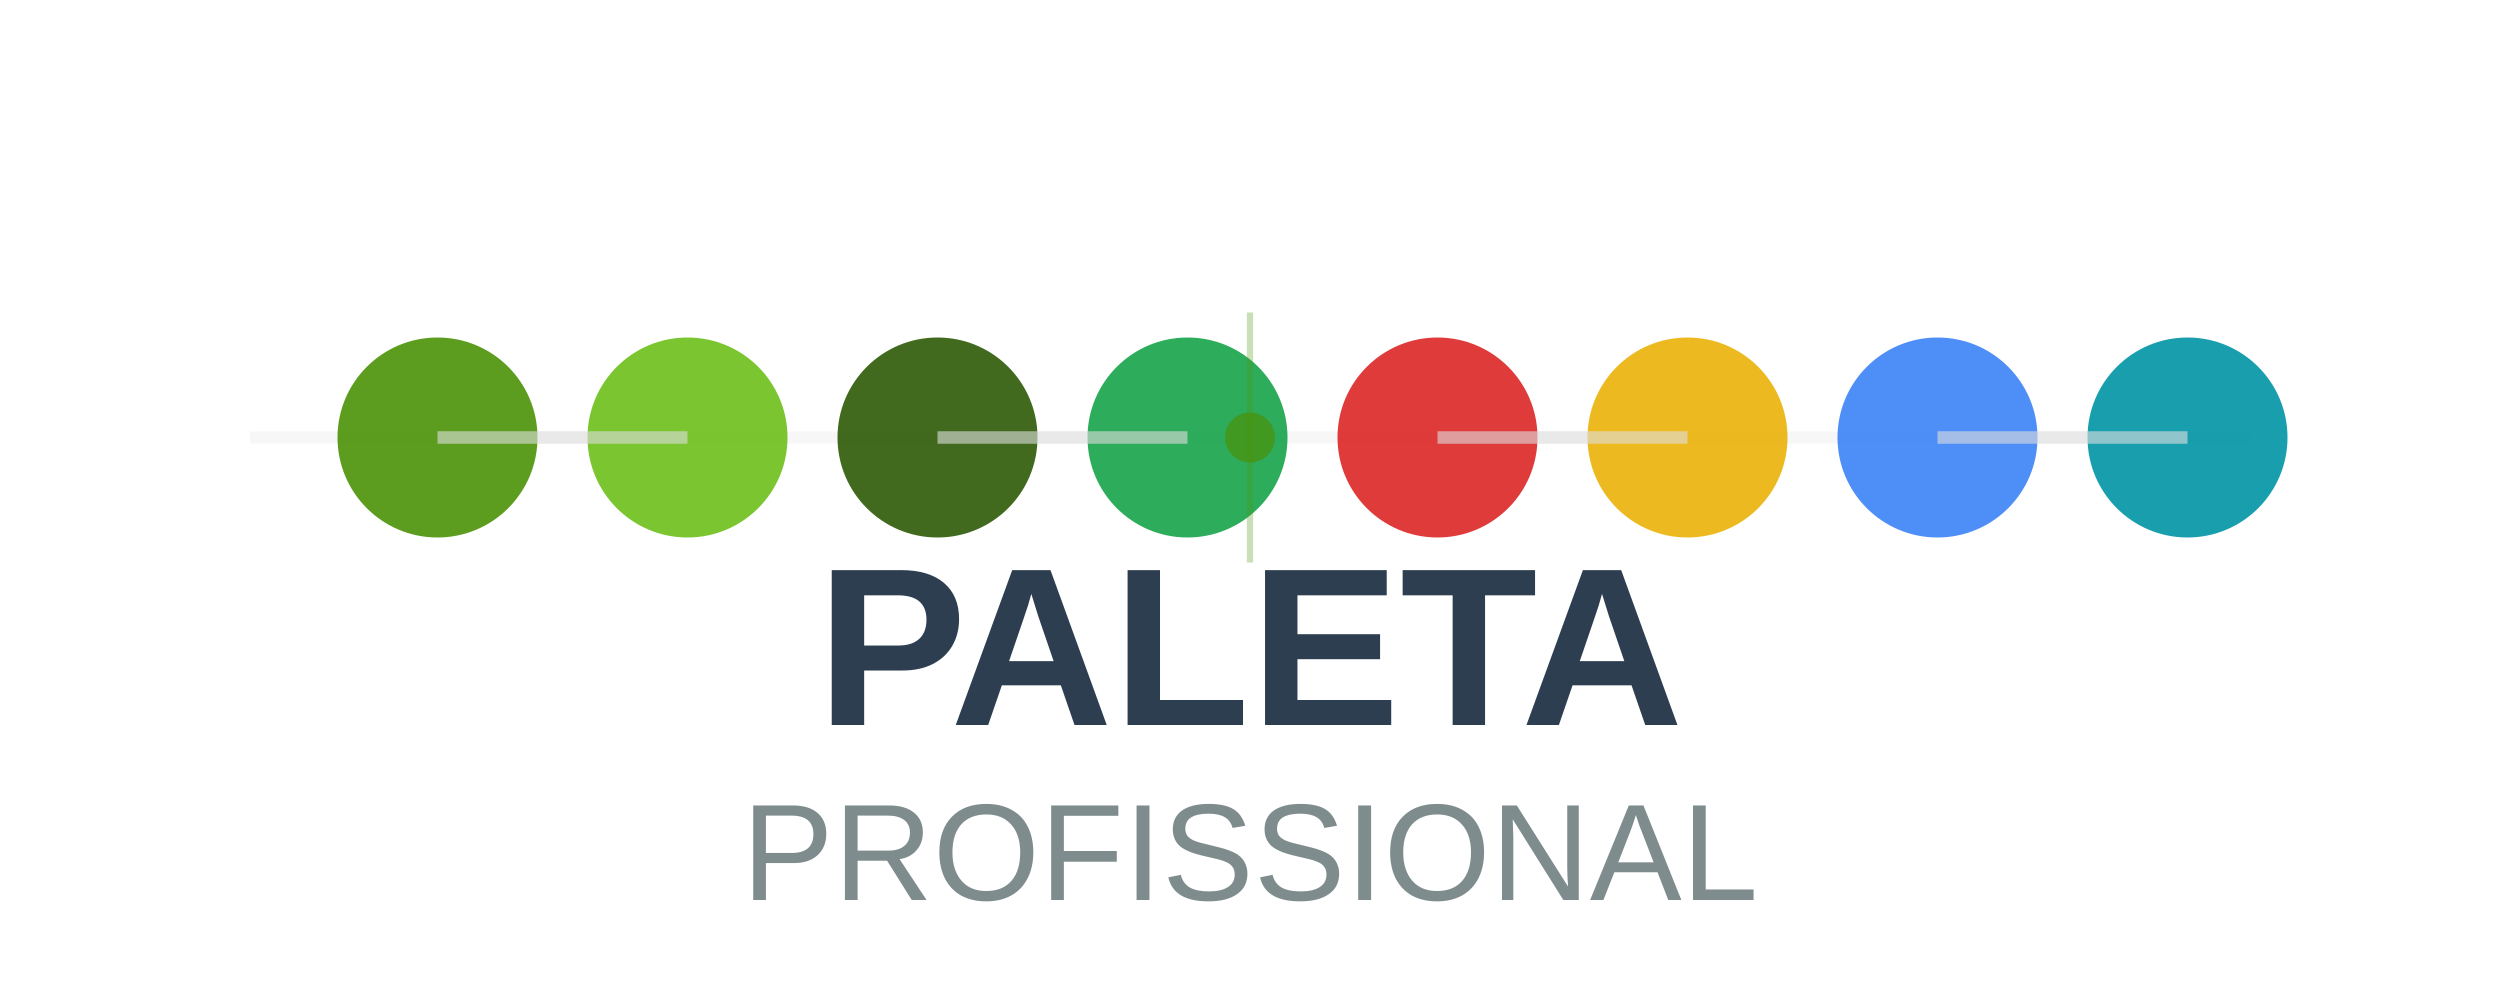
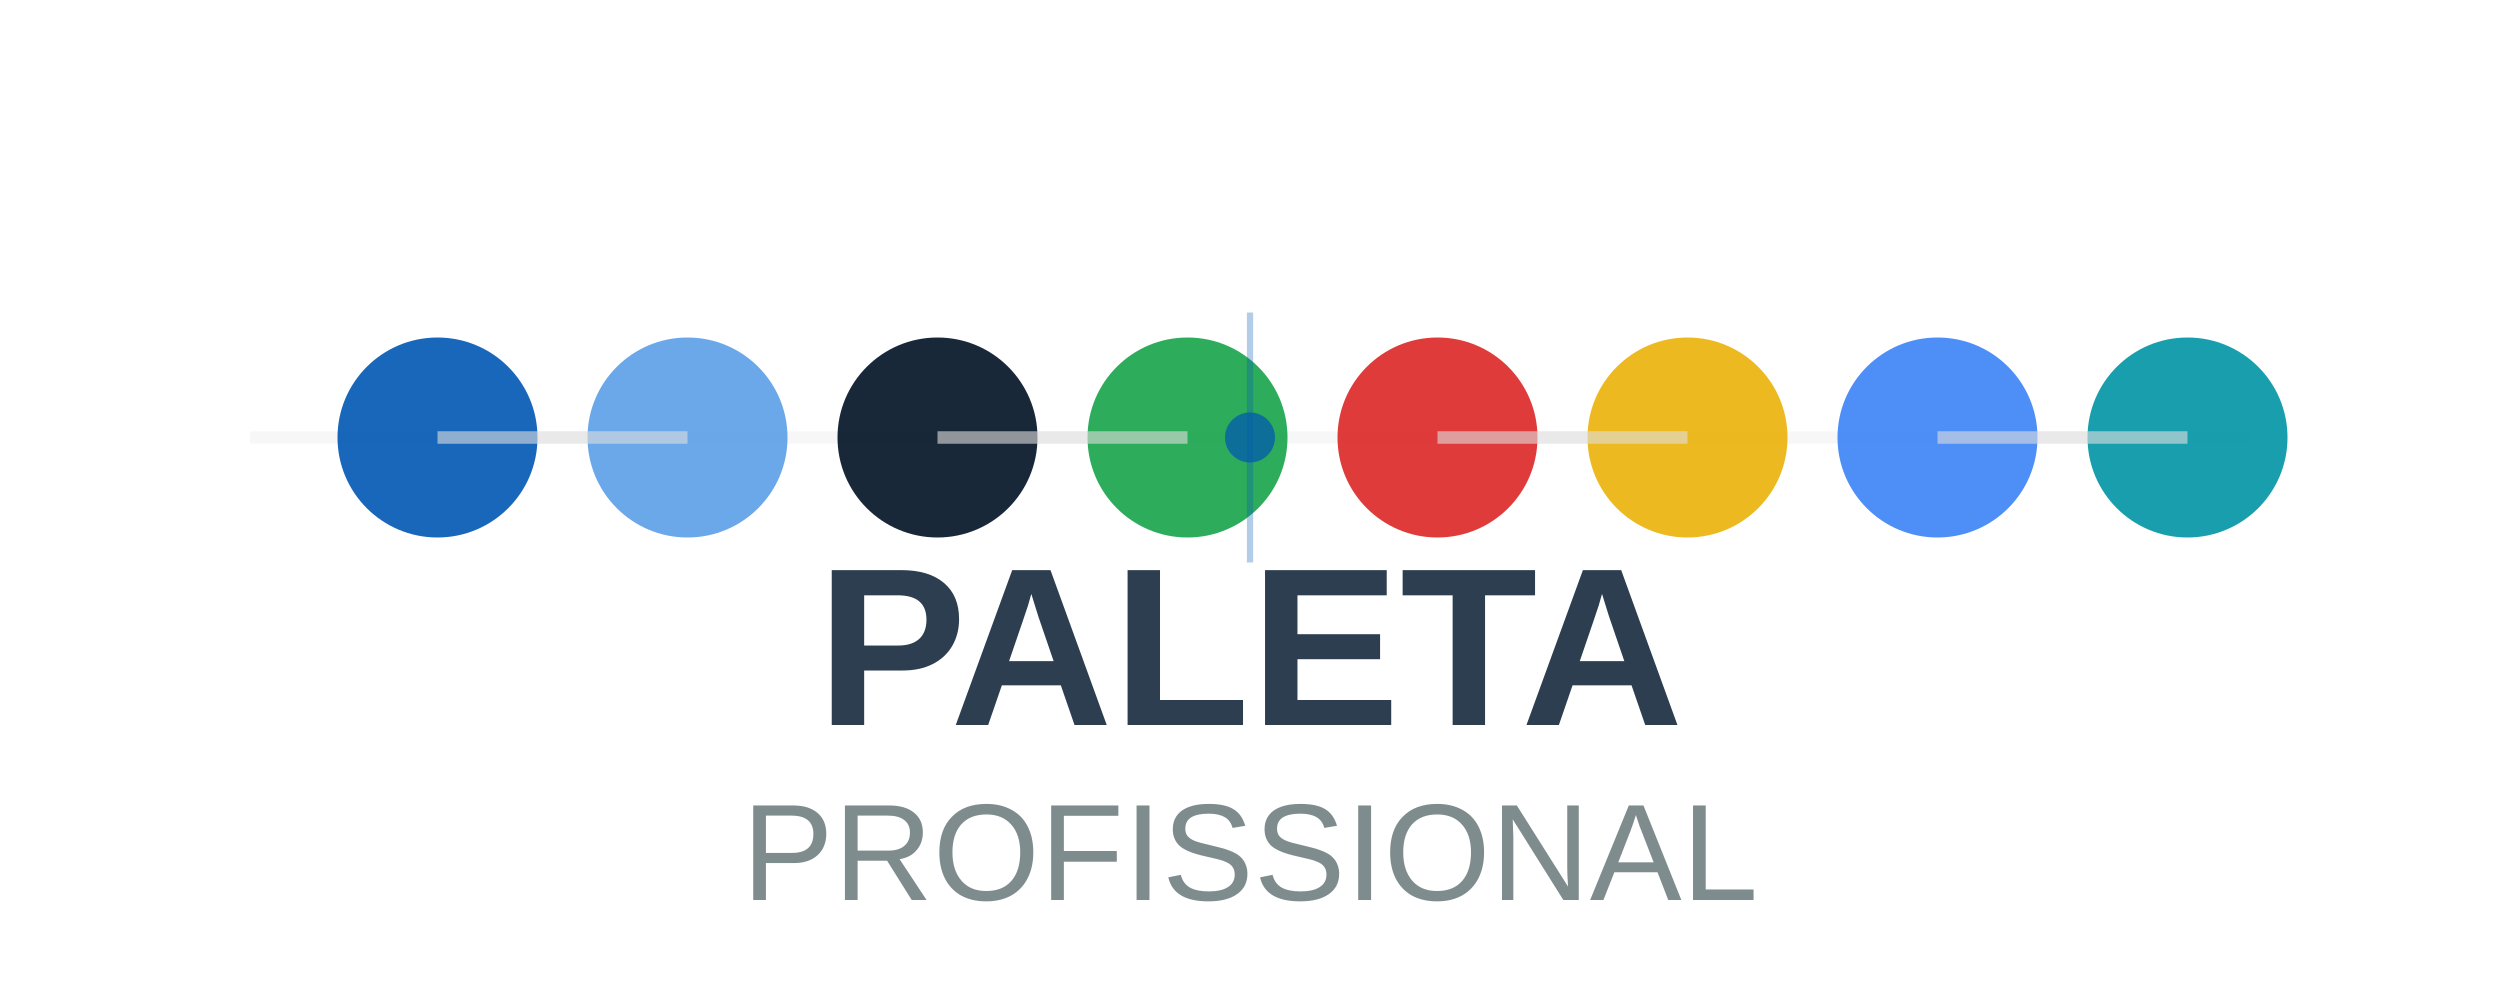
<svg xmlns="http://www.w3.org/2000/svg" width="200" height="80" viewBox="0 0 200 80">
  <line x1="20" y1="35" x2="180" y2="35" stroke="#f0f0f0" stroke-width="1" opacity="0.5" />
-   <circle cx="35" cy="35" r="8" fill="#4a9208" opacity="0.9" />
-   <circle cx="55" cy="35" r="8" fill="#6bbf1a" opacity="0.9" />
-   <circle cx="75" cy="35" r="8" fill="#2d5a05" opacity="0.9" />
+   <circle cx="35" cy="35" r="8" fill="#0056b3" opacity="0.9" />
+   <circle cx="55" cy="35" r="8" fill="#5a9ee7" opacity="0.9" />
+   <circle cx="75" cy="35" r="8" fill="#001124" opacity="0.9" />
  <circle cx="95" cy="35" r="8" fill="#16a34a" opacity="0.9" />
  <circle cx="115" cy="35" r="8" fill="#dc2626" opacity="0.9" />
  <circle cx="135" cy="35" r="8" fill="#eab308" opacity="0.9" />
  <circle cx="155" cy="35" r="8" fill="#3b82f6" opacity="0.9" />
  <circle cx="175" cy="35" r="8" fill="#0093a4" opacity="0.9" />
  <path d="M 35 35 L 55 35" stroke="#e0e0e0" stroke-width="1" opacity="0.6" />
  <path d="M 75 35 L 95 35" stroke="#e0e0e0" stroke-width="1" opacity="0.6" />
  <path d="M 115 35 L 135 35" stroke="#e0e0e0" stroke-width="1" opacity="0.6" />
  <path d="M 155 35 L 175 35" stroke="#e0e0e0" stroke-width="1" opacity="0.6" />
  <text x="100" y="58" font-family="'Segoe UI', Arial, sans-serif" font-size="18" font-weight="600" text-anchor="middle" fill="#2c3e50">
    PALETA
  </text>
  <text x="100" y="72" font-family="'Segoe UI', Arial, sans-serif" font-size="11" font-weight="400" text-anchor="middle" fill="#7f8c8d">
    PROFISSIONAL
  </text>
-   <circle cx="100" cy="35" r="2" fill="#4a9208" opacity="0.7" />
-   <line x1="100" y1="25" x2="100" y2="45" stroke="#4a9208" stroke-width="0.5" opacity="0.3" />
+   <circle cx="100" cy="35" r="2" fill="#0056b3" opacity="0.7" />
+   <line x1="100" y1="25" x2="100" y2="45" stroke="#0056b3" stroke-width="0.5" opacity="0.3" />
</svg>
